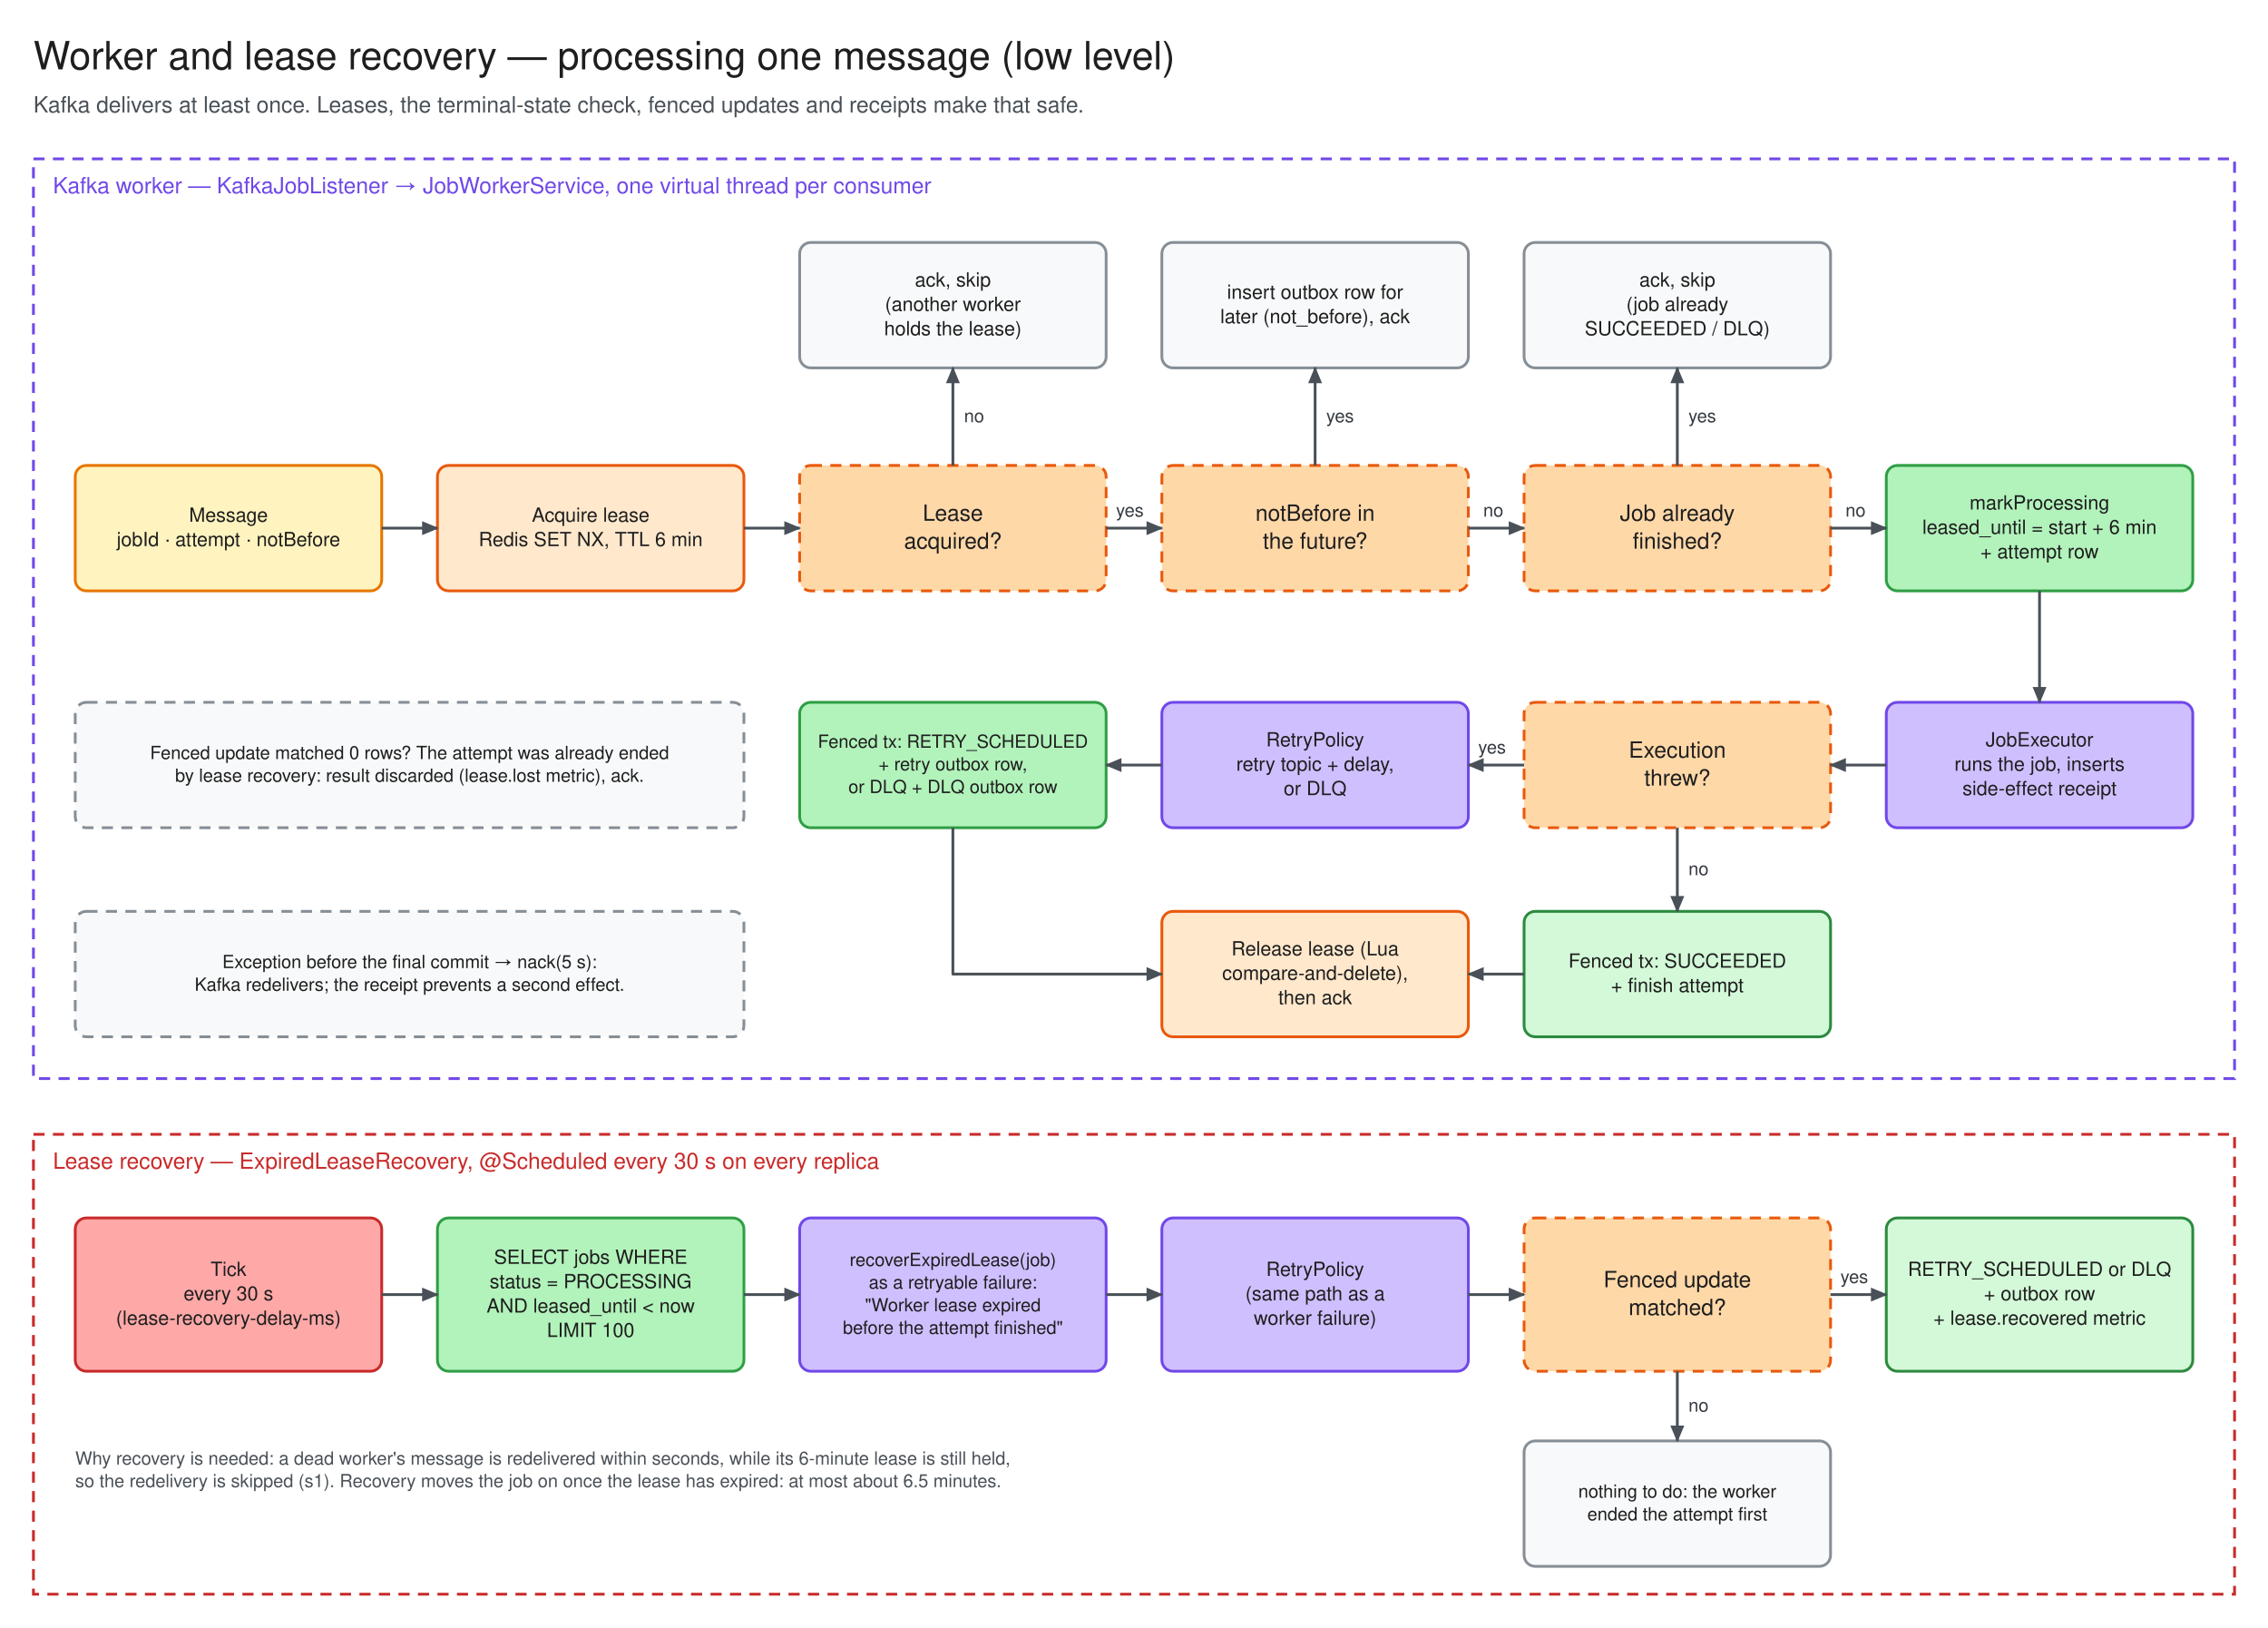
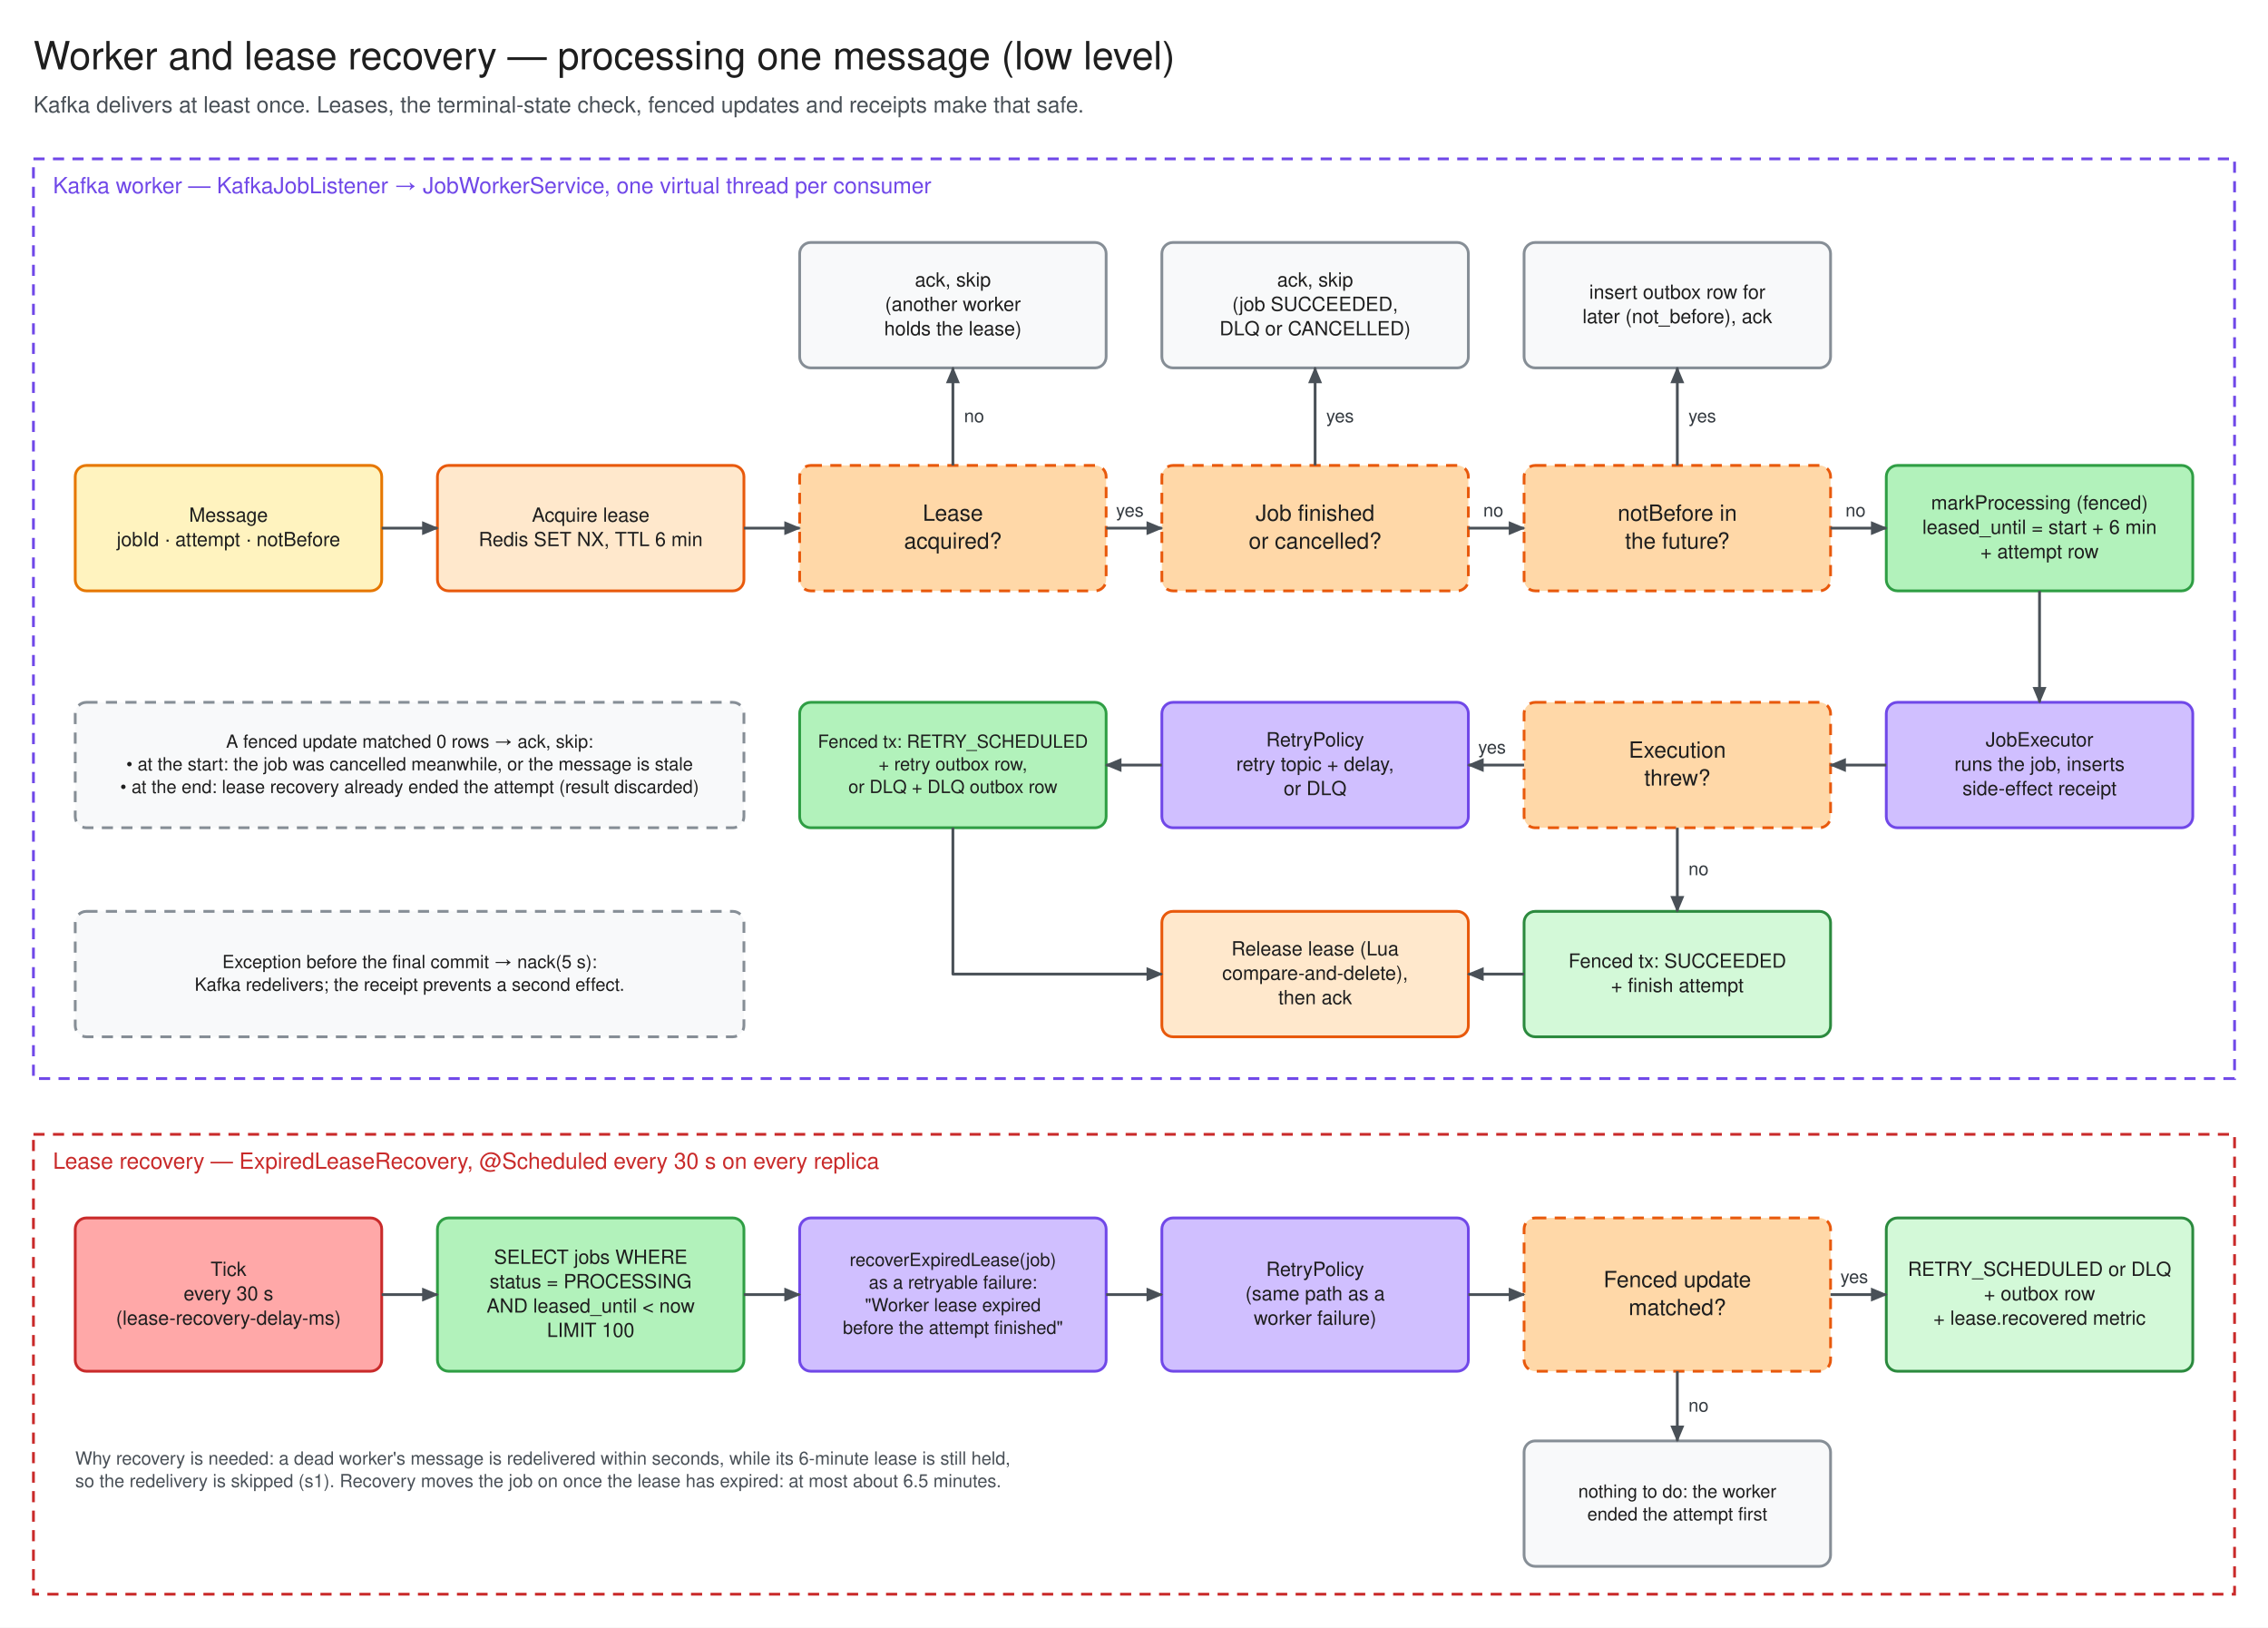
<svg xmlns="http://www.w3.org/2000/svg" viewBox="16 -4 1628 1168" width="1628" height="1168" font-family="Helvetica, Arial, sans-serif">
  <defs>
    <marker id="ah0" markerWidth="12" markerHeight="10" refX="11" refY="5" orient="auto" markerUnits="userSpaceOnUse">
      <path d="M0,0 L12,5 L0,10 z" fill="#495057" />
    </marker>
  </defs>
  <rect x="16" y="-4" width="1628" height="1168" fill="#ffffff" />
  <rect x="40.0" y="810.0" width="1580.0" height="330.0" rx="0" fill="none" stroke="#c92a2a" stroke-width="2" stroke-dasharray="8 6" />
  <rect x="40.0" y="110.0" width="1580.0" height="660.0" rx="0" fill="none" stroke="#7048e8" stroke-width="2" stroke-dasharray="8 6" />
  <rect x="590.0" y="170.0" width="220.0" height="90.0" rx="8" fill="#f8f9fa" stroke="#868e96" stroke-width="2" />
  <rect x="850.0" y="170.0" width="220.0" height="90.0" rx="8" fill="#f8f9fa" stroke="#868e96" stroke-width="2" />
  <rect x="1110.0" y="170.0" width="220.0" height="90.0" rx="8" fill="#f8f9fa" stroke="#868e96" stroke-width="2" />
  <rect x="70.0" y="330.0" width="220.0" height="90.0" rx="8" fill="#fff3bf" stroke="#e67700" stroke-width="2" />
  <rect x="330.0" y="330.0" width="220.0" height="90.0" rx="8" fill="#ffe8cc" stroke="#e8590c" stroke-width="2" />
  <rect x="590.0" y="330.0" width="220.0" height="90.0" rx="8" fill="#ffd8a8" stroke="#e8590c" stroke-width="2" stroke-dasharray="8 6" />
  <rect x="850.0" y="330.0" width="220.0" height="90.0" rx="8" fill="#ffd8a8" stroke="#e8590c" stroke-width="2" stroke-dasharray="8 6" />
  <rect x="1110.0" y="330.0" width="220.0" height="90.0" rx="8" fill="#ffd8a8" stroke="#e8590c" stroke-width="2" stroke-dasharray="8 6" />
  <rect x="1370.0" y="330.0" width="220.0" height="90.0" rx="8" fill="#b2f2bb" stroke="#2f9e44" stroke-width="2" />
  <rect x="1370.0" y="500.0" width="220.0" height="90.0" rx="8" fill="#d0bfff" stroke="#7048e8" stroke-width="2" />
  <rect x="1110.0" y="500.0" width="220.0" height="90.0" rx="8" fill="#ffd8a8" stroke="#e8590c" stroke-width="2" stroke-dasharray="8 6" />
  <rect x="850.0" y="500.0" width="220.0" height="90.0" rx="8" fill="#d0bfff" stroke="#7048e8" stroke-width="2" />
  <rect x="590.0" y="500.0" width="220.0" height="90.0" rx="8" fill="#b2f2bb" stroke="#2f9e44" stroke-width="2" />
  <rect x="1110.0" y="650.0" width="220.0" height="90.0" rx="8" fill="#d3f9d8" stroke="#2b8a3e" stroke-width="2" />
  <rect x="850.0" y="650.0" width="220.0" height="90.0" rx="8" fill="#ffe8cc" stroke="#e8590c" stroke-width="2" />
  <rect x="70.0" y="500.0" width="480.0" height="90.0" rx="8" fill="#f8f9fa" stroke="#868e96" stroke-width="2" stroke-dasharray="8 6" />
  <rect x="70.0" y="650.0" width="480.0" height="90.0" rx="8" fill="#f8f9fa" stroke="#868e96" stroke-width="2" stroke-dasharray="8 6" />
  <polyline points="290.0,375.0 330.0,375.0" fill="none" stroke-linejoin="round" stroke="#495057" stroke-width="2" marker-end="url(#ah0)" />
  <polyline points="550.0,375.0 590.0,375.0" fill="none" stroke-linejoin="round" stroke="#495057" stroke-width="2" marker-end="url(#ah0)" />
  <polyline points="810.0,375.0 850.0,375.0" fill="none" stroke-linejoin="round" stroke="#495057" stroke-width="2" marker-end="url(#ah0)" />
  <polyline points="700.0,330.0 700.0,260.0" fill="none" stroke-linejoin="round" stroke="#495057" stroke-width="2" marker-end="url(#ah0)" />
  <polyline points="1070.0,375.0 1110.0,375.0" fill="none" stroke-linejoin="round" stroke="#495057" stroke-width="2" marker-end="url(#ah0)" />
  <polyline points="960.0,330.0 960.0,260.0" fill="none" stroke-linejoin="round" stroke="#495057" stroke-width="2" marker-end="url(#ah0)" />
  <polyline points="1330.0,375.0 1370.0,375.0" fill="none" stroke-linejoin="round" stroke="#495057" stroke-width="2" marker-end="url(#ah0)" />
  <polyline points="1220.0,330.0 1220.0,260.0" fill="none" stroke-linejoin="round" stroke="#495057" stroke-width="2" marker-end="url(#ah0)" />
  <polyline points="1480.0,420.0 1480.0,500.0" fill="none" stroke-linejoin="round" stroke="#495057" stroke-width="2" marker-end="url(#ah0)" />
  <polyline points="1370.0,545.0 1330.0,545.0" fill="none" stroke-linejoin="round" stroke="#495057" stroke-width="2" marker-end="url(#ah0)" />
  <polyline points="1110.0,545.0 1070.0,545.0" fill="none" stroke-linejoin="round" stroke="#495057" stroke-width="2" marker-end="url(#ah0)" />
  <polyline points="850.0,545.0 810.0,545.0" fill="none" stroke-linejoin="round" stroke="#495057" stroke-width="2" marker-end="url(#ah0)" />
  <polyline points="1220.0,590.0 1220.0,650.0" fill="none" stroke-linejoin="round" stroke="#495057" stroke-width="2" marker-end="url(#ah0)" />
  <polyline points="700.0,590.0 700.0,695.0 850.0,695.0" fill="none" stroke-linejoin="round" stroke="#495057" stroke-width="2" marker-end="url(#ah0)" />
  <polyline points="1110.0,695.0 1070.0,695.0" fill="none" stroke-linejoin="round" stroke="#495057" stroke-width="2" marker-end="url(#ah0)" />
  <rect x="70.0" y="870.0" width="220.0" height="110.0" rx="8" fill="#ffa8a8" stroke="#c92a2a" stroke-width="2" />
  <rect x="330.0" y="870.0" width="220.0" height="110.0" rx="8" fill="#b2f2bb" stroke="#2f9e44" stroke-width="2" />
  <rect x="590.0" y="870.0" width="220.0" height="110.0" rx="8" fill="#d0bfff" stroke="#7048e8" stroke-width="2" />
  <rect x="850.0" y="870.0" width="220.0" height="110.0" rx="8" fill="#d0bfff" stroke="#7048e8" stroke-width="2" />
  <rect x="1110.0" y="870.0" width="220.0" height="110.0" rx="8" fill="#ffd8a8" stroke="#e8590c" stroke-width="2" stroke-dasharray="8 6" />
  <rect x="1370.0" y="870.0" width="220.0" height="110.0" rx="8" fill="#d3f9d8" stroke="#2b8a3e" stroke-width="2" />
  <rect x="1110.0" y="1030.0" width="220.0" height="90.0" rx="8" fill="#f8f9fa" stroke="#868e96" stroke-width="2" />
  <polyline points="290.0,925.0 330.0,925.0" fill="none" stroke-linejoin="round" stroke="#495057" stroke-width="2" marker-end="url(#ah0)" />
  <polyline points="550.0,925.0 590.0,925.0" fill="none" stroke-linejoin="round" stroke="#495057" stroke-width="2" marker-end="url(#ah0)" />
  <polyline points="810.0,925.0 850.0,925.0" fill="none" stroke-linejoin="round" stroke="#495057" stroke-width="2" marker-end="url(#ah0)" />
  <polyline points="1070.0,925.0 1110.0,925.0" fill="none" stroke-linejoin="round" stroke="#495057" stroke-width="2" marker-end="url(#ah0)" />
  <polyline points="1330.0,925.0 1370.0,925.0" fill="none" stroke-linejoin="round" stroke="#495057" stroke-width="2" marker-end="url(#ah0)" />
  <polyline points="1220.0,980.0 1220.0,1030.0" fill="none" stroke-linejoin="round" stroke="#495057" stroke-width="2" marker-end="url(#ah0)" />
  <text x="40.0" y="45.8" font-size="28" fill="#1e1e1e" text-anchor="start" xml:space="preserve">Worker and lease recovery — processing one message (low level)</text>
  <text x="40.0" y="76.7" font-size="16" fill="#495057" text-anchor="start" xml:space="preserve">Kafka delivers at least once. Leases, the terminal-state check, fenced updates and receipts make that safe.</text>
  <text x="54.0" y="134.7" font-size="16" fill="#7048e8" text-anchor="start" xml:space="preserve">Kafka worker — KafkaJobListener → JobWorkerService, one virtual thread per consumer</text>
  <text x="700.0" y="201.6" font-size="14" fill="#1e1e1e" text-anchor="middle" xml:space="preserve">ack, skip</text>
  <text x="700.0" y="219.1" font-size="14" fill="#1e1e1e" text-anchor="middle" xml:space="preserve">(another worker</text>
  <text x="700.0" y="236.6" font-size="14" fill="#1e1e1e" text-anchor="middle" xml:space="preserve">holds the lease)</text>
-   <text x="960.0" y="210.4" font-size="14" fill="#1e1e1e" text-anchor="middle" xml:space="preserve">insert outbox row for</text>
-   <text x="960.0" y="227.9" font-size="14" fill="#1e1e1e" text-anchor="middle" xml:space="preserve">later (not_before), ack</text>
-   <text x="1220.0" y="201.6" font-size="14" fill="#1e1e1e" text-anchor="middle" xml:space="preserve">ack, skip</text>
-   <text x="1220.0" y="219.1" font-size="14" fill="#1e1e1e" text-anchor="middle" xml:space="preserve">(job already</text>
-   <text x="1220.0" y="236.6" font-size="14" fill="#1e1e1e" text-anchor="middle" xml:space="preserve">SUCCEEDED / DLQ)</text>
+   <text x="960.0" y="201.6" font-size="14" fill="#1e1e1e" text-anchor="middle" xml:space="preserve">ack, skip</text>
+   <text x="960.0" y="219.1" font-size="14" fill="#1e1e1e" text-anchor="middle" xml:space="preserve">(job SUCCEEDED,</text>
+   <text x="960.0" y="236.6" font-size="14" fill="#1e1e1e" text-anchor="middle" xml:space="preserve">DLQ or CANCELLED)</text>
+   <text x="1220.0" y="210.4" font-size="14" fill="#1e1e1e" text-anchor="middle" xml:space="preserve">insert outbox row for</text>
+   <text x="1220.0" y="227.9" font-size="14" fill="#1e1e1e" text-anchor="middle" xml:space="preserve">later (not_before), ack</text>
  <text x="180.0" y="370.4" font-size="14" fill="#1e1e1e" text-anchor="middle" xml:space="preserve">Message</text>
  <text x="180.0" y="387.9" font-size="14" fill="#1e1e1e" text-anchor="middle" xml:space="preserve">jobId · attempt · notBefore</text>
  <text x="440.0" y="370.4" font-size="14" fill="#1e1e1e" text-anchor="middle" xml:space="preserve">Acquire lease</text>
  <text x="440.0" y="387.9" font-size="14" fill="#1e1e1e" text-anchor="middle" xml:space="preserve">Redis SET NX, TTL 6 min</text>
  <text x="700.0" y="369.7" font-size="16" fill="#1e1e1e" text-anchor="middle" xml:space="preserve">Lease</text>
  <text x="700.0" y="389.7" font-size="16" fill="#1e1e1e" text-anchor="middle" xml:space="preserve">acquired?</text>
-   <text x="960.0" y="369.7" font-size="16" fill="#1e1e1e" text-anchor="middle" xml:space="preserve">notBefore in</text>
-   <text x="960.0" y="389.7" font-size="16" fill="#1e1e1e" text-anchor="middle" xml:space="preserve">the future?</text>
-   <text x="1220.0" y="369.7" font-size="16" fill="#1e1e1e" text-anchor="middle" xml:space="preserve">Job already</text>
-   <text x="1220.0" y="389.7" font-size="16" fill="#1e1e1e" text-anchor="middle" xml:space="preserve">finished?</text>
-   <text x="1480.0" y="361.6" font-size="14" fill="#1e1e1e" text-anchor="middle" xml:space="preserve">markProcessing</text>
+   <text x="960.0" y="369.7" font-size="16" fill="#1e1e1e" text-anchor="middle" xml:space="preserve">Job finished</text>
+   <text x="960.0" y="389.7" font-size="16" fill="#1e1e1e" text-anchor="middle" xml:space="preserve">or cancelled?</text>
+   <text x="1220.0" y="369.7" font-size="16" fill="#1e1e1e" text-anchor="middle" xml:space="preserve">notBefore in</text>
+   <text x="1220.0" y="389.7" font-size="16" fill="#1e1e1e" text-anchor="middle" xml:space="preserve">the future?</text>
+   <text x="1480.0" y="361.6" font-size="14" fill="#1e1e1e" text-anchor="middle" xml:space="preserve">markProcessing (fenced)</text>
  <text x="1480.0" y="379.1" font-size="14" fill="#1e1e1e" text-anchor="middle" xml:space="preserve">leased_until = start + 6 min</text>
  <text x="1480.0" y="396.6" font-size="14" fill="#1e1e1e" text-anchor="middle" xml:space="preserve">+ attempt row</text>
  <text x="1480.0" y="531.6" font-size="14" fill="#1e1e1e" text-anchor="middle" xml:space="preserve">JobExecutor</text>
  <text x="1480.0" y="549.1" font-size="14" fill="#1e1e1e" text-anchor="middle" xml:space="preserve">runs the job, inserts</text>
  <text x="1480.0" y="566.6" font-size="14" fill="#1e1e1e" text-anchor="middle" xml:space="preserve">side-effect receipt</text>
  <text x="1220.0" y="539.7" font-size="16" fill="#1e1e1e" text-anchor="middle" xml:space="preserve">Execution</text>
  <text x="1220.0" y="559.7" font-size="16" fill="#1e1e1e" text-anchor="middle" xml:space="preserve">threw?</text>
  <text x="960.0" y="531.6" font-size="14" fill="#1e1e1e" text-anchor="middle" xml:space="preserve">RetryPolicy</text>
  <text x="960.0" y="549.1" font-size="14" fill="#1e1e1e" text-anchor="middle" xml:space="preserve">retry topic + delay,</text>
  <text x="960.0" y="566.6" font-size="14" fill="#1e1e1e" text-anchor="middle" xml:space="preserve">or DLQ</text>
  <text x="700.0" y="532.6" font-size="13" fill="#1e1e1e" text-anchor="middle" xml:space="preserve">Fenced tx: RETRY_SCHEDULED</text>
  <text x="700.0" y="548.8" font-size="13" fill="#1e1e1e" text-anchor="middle" xml:space="preserve">+ retry outbox row,</text>
  <text x="700.0" y="565.1" font-size="13" fill="#1e1e1e" text-anchor="middle" xml:space="preserve">or DLQ + DLQ outbox row</text>
  <text x="1220.0" y="690.4" font-size="14" fill="#1e1e1e" text-anchor="middle" xml:space="preserve">Fenced tx: SUCCEEDED</text>
  <text x="1220.0" y="707.9" font-size="14" fill="#1e1e1e" text-anchor="middle" xml:space="preserve">+ finish attempt</text>
  <text x="960.0" y="681.6" font-size="14" fill="#1e1e1e" text-anchor="middle" xml:space="preserve">Release lease (Lua</text>
  <text x="960.0" y="699.1" font-size="14" fill="#1e1e1e" text-anchor="middle" xml:space="preserve">compare-and-delete),</text>
  <text x="960.0" y="716.6" font-size="14" fill="#1e1e1e" text-anchor="middle" xml:space="preserve">then ack</text>
-   <text x="310.0" y="540.7" font-size="13" fill="#1e1e1e" text-anchor="middle" xml:space="preserve">Fenced update matched 0 rows? The attempt was already ended</text>
-   <text x="310.0" y="557.0" font-size="13" fill="#1e1e1e" text-anchor="middle" xml:space="preserve">by lease recovery: result discarded (lease.lost metric), ack.</text>
+   <text x="310.0" y="532.6" font-size="13" fill="#1e1e1e" text-anchor="middle" xml:space="preserve">A fenced update matched 0 rows → ack, skip:</text>
+   <text x="310.0" y="548.8" font-size="13" fill="#1e1e1e" text-anchor="middle" xml:space="preserve">• at the start: the job was cancelled meanwhile, or the message is stale</text>
+   <text x="310.0" y="565.1" font-size="13" fill="#1e1e1e" text-anchor="middle" xml:space="preserve">• at the end: lease recovery already ended the attempt (result discarded)</text>
  <text x="310.0" y="690.7" font-size="13" fill="#1e1e1e" text-anchor="middle" xml:space="preserve">Exception before the final commit → nack(5 s):</text>
  <text x="310.0" y="707.0" font-size="13" fill="#1e1e1e" text-anchor="middle" xml:space="preserve">Kafka redelivers; the receipt prevents a second effect.</text>
  <text x="817.1" y="366.7" font-size="13" fill="#343a40" text-anchor="start" xml:space="preserve">yes</text>
  <text x="708.0" y="299.0" font-size="13" fill="#343a40" text-anchor="start" xml:space="preserve">no</text>
  <text x="1080.7" y="366.7" font-size="13" fill="#343a40" text-anchor="start" xml:space="preserve">no</text>
  <text x="968.0" y="299.0" font-size="13" fill="#343a40" text-anchor="start" xml:space="preserve">yes</text>
  <text x="1340.7" y="366.7" font-size="13" fill="#343a40" text-anchor="start" xml:space="preserve">no</text>
  <text x="1228.0" y="299.0" font-size="13" fill="#343a40" text-anchor="start" xml:space="preserve">yes</text>
  <text x="1077.1" y="536.7" font-size="13" fill="#343a40" text-anchor="start" xml:space="preserve">yes</text>
  <text x="1228.0" y="624.0" font-size="13" fill="#343a40" text-anchor="start" xml:space="preserve">no</text>
  <text x="54.0" y="834.7" font-size="16" fill="#c92a2a" text-anchor="start" xml:space="preserve">Lease recovery — ExpiredLeaseRecovery, @Scheduled every 30 s on every replica</text>
  <text x="180.0" y="911.6" font-size="14" fill="#1e1e1e" text-anchor="middle" xml:space="preserve">Tick</text>
  <text x="180.0" y="929.1" font-size="14" fill="#1e1e1e" text-anchor="middle" xml:space="preserve">every 30 s</text>
  <text x="180.0" y="946.6" font-size="14" fill="#1e1e1e" text-anchor="middle" xml:space="preserve">(lease-recovery-delay-ms)</text>
  <text x="440.0" y="902.9" font-size="14" fill="#1e1e1e" text-anchor="middle" xml:space="preserve">SELECT jobs WHERE</text>
  <text x="440.0" y="920.4" font-size="14" fill="#1e1e1e" text-anchor="middle" xml:space="preserve">status = PROCESSING</text>
  <text x="440.0" y="937.9" font-size="14" fill="#1e1e1e" text-anchor="middle" xml:space="preserve">AND leased_until &lt; now</text>
  <text x="440.0" y="955.4" font-size="14" fill="#1e1e1e" text-anchor="middle" xml:space="preserve">LIMIT 100</text>
  <text x="700.0" y="904.5" font-size="13" fill="#1e1e1e" text-anchor="middle" xml:space="preserve">recoverExpiredLease(job)</text>
  <text x="700.0" y="920.7" font-size="13" fill="#1e1e1e" text-anchor="middle" xml:space="preserve">as a retryable failure:</text>
  <text x="700.0" y="937.0" font-size="13" fill="#1e1e1e" text-anchor="middle" xml:space="preserve">"Worker lease expired</text>
  <text x="700.0" y="953.2" font-size="13" fill="#1e1e1e" text-anchor="middle" xml:space="preserve">before the attempt finished"</text>
  <text x="960.0" y="911.6" font-size="14" fill="#1e1e1e" text-anchor="middle" xml:space="preserve">RetryPolicy</text>
  <text x="960.0" y="929.1" font-size="14" fill="#1e1e1e" text-anchor="middle" xml:space="preserve">(same path as a</text>
  <text x="960.0" y="946.6" font-size="14" fill="#1e1e1e" text-anchor="middle" xml:space="preserve">worker failure)</text>
  <text x="1220.0" y="919.7" font-size="16" fill="#1e1e1e" text-anchor="middle" xml:space="preserve">Fenced update</text>
  <text x="1220.0" y="939.7" font-size="16" fill="#1e1e1e" text-anchor="middle" xml:space="preserve">matched?</text>
  <text x="1480.0" y="911.6" font-size="14" fill="#1e1e1e" text-anchor="middle" xml:space="preserve">RETRY_SCHEDULED or DLQ</text>
  <text x="1480.0" y="929.1" font-size="14" fill="#1e1e1e" text-anchor="middle" xml:space="preserve">+ outbox row</text>
  <text x="1480.0" y="946.6" font-size="14" fill="#1e1e1e" text-anchor="middle" xml:space="preserve">+ lease.recovered metric</text>
  <text x="1220.0" y="1070.7" font-size="13" fill="#1e1e1e" text-anchor="middle" xml:space="preserve">nothing to do: the worker</text>
  <text x="1220.0" y="1087.0" font-size="13" fill="#1e1e1e" text-anchor="middle" xml:space="preserve">ended the attempt first</text>
  <text x="1337.1" y="916.7" font-size="13" fill="#343a40" text-anchor="start" xml:space="preserve">yes</text>
  <text x="1228.0" y="1009.0" font-size="13" fill="#343a40" text-anchor="start" xml:space="preserve">no</text>
  <text x="70.0" y="1047.0" font-size="13" fill="#495057" text-anchor="start" xml:space="preserve">Why recovery is needed: a dead worker's message is redelivered within seconds, while its 6-minute lease is still held,</text>
  <text x="70.0" y="1063.2" font-size="13" fill="#495057" text-anchor="start" xml:space="preserve">so the redelivery is skipped (s1). Recovery moves the job on once the lease has expired: at most about 6.5 minutes.</text>
</svg>
